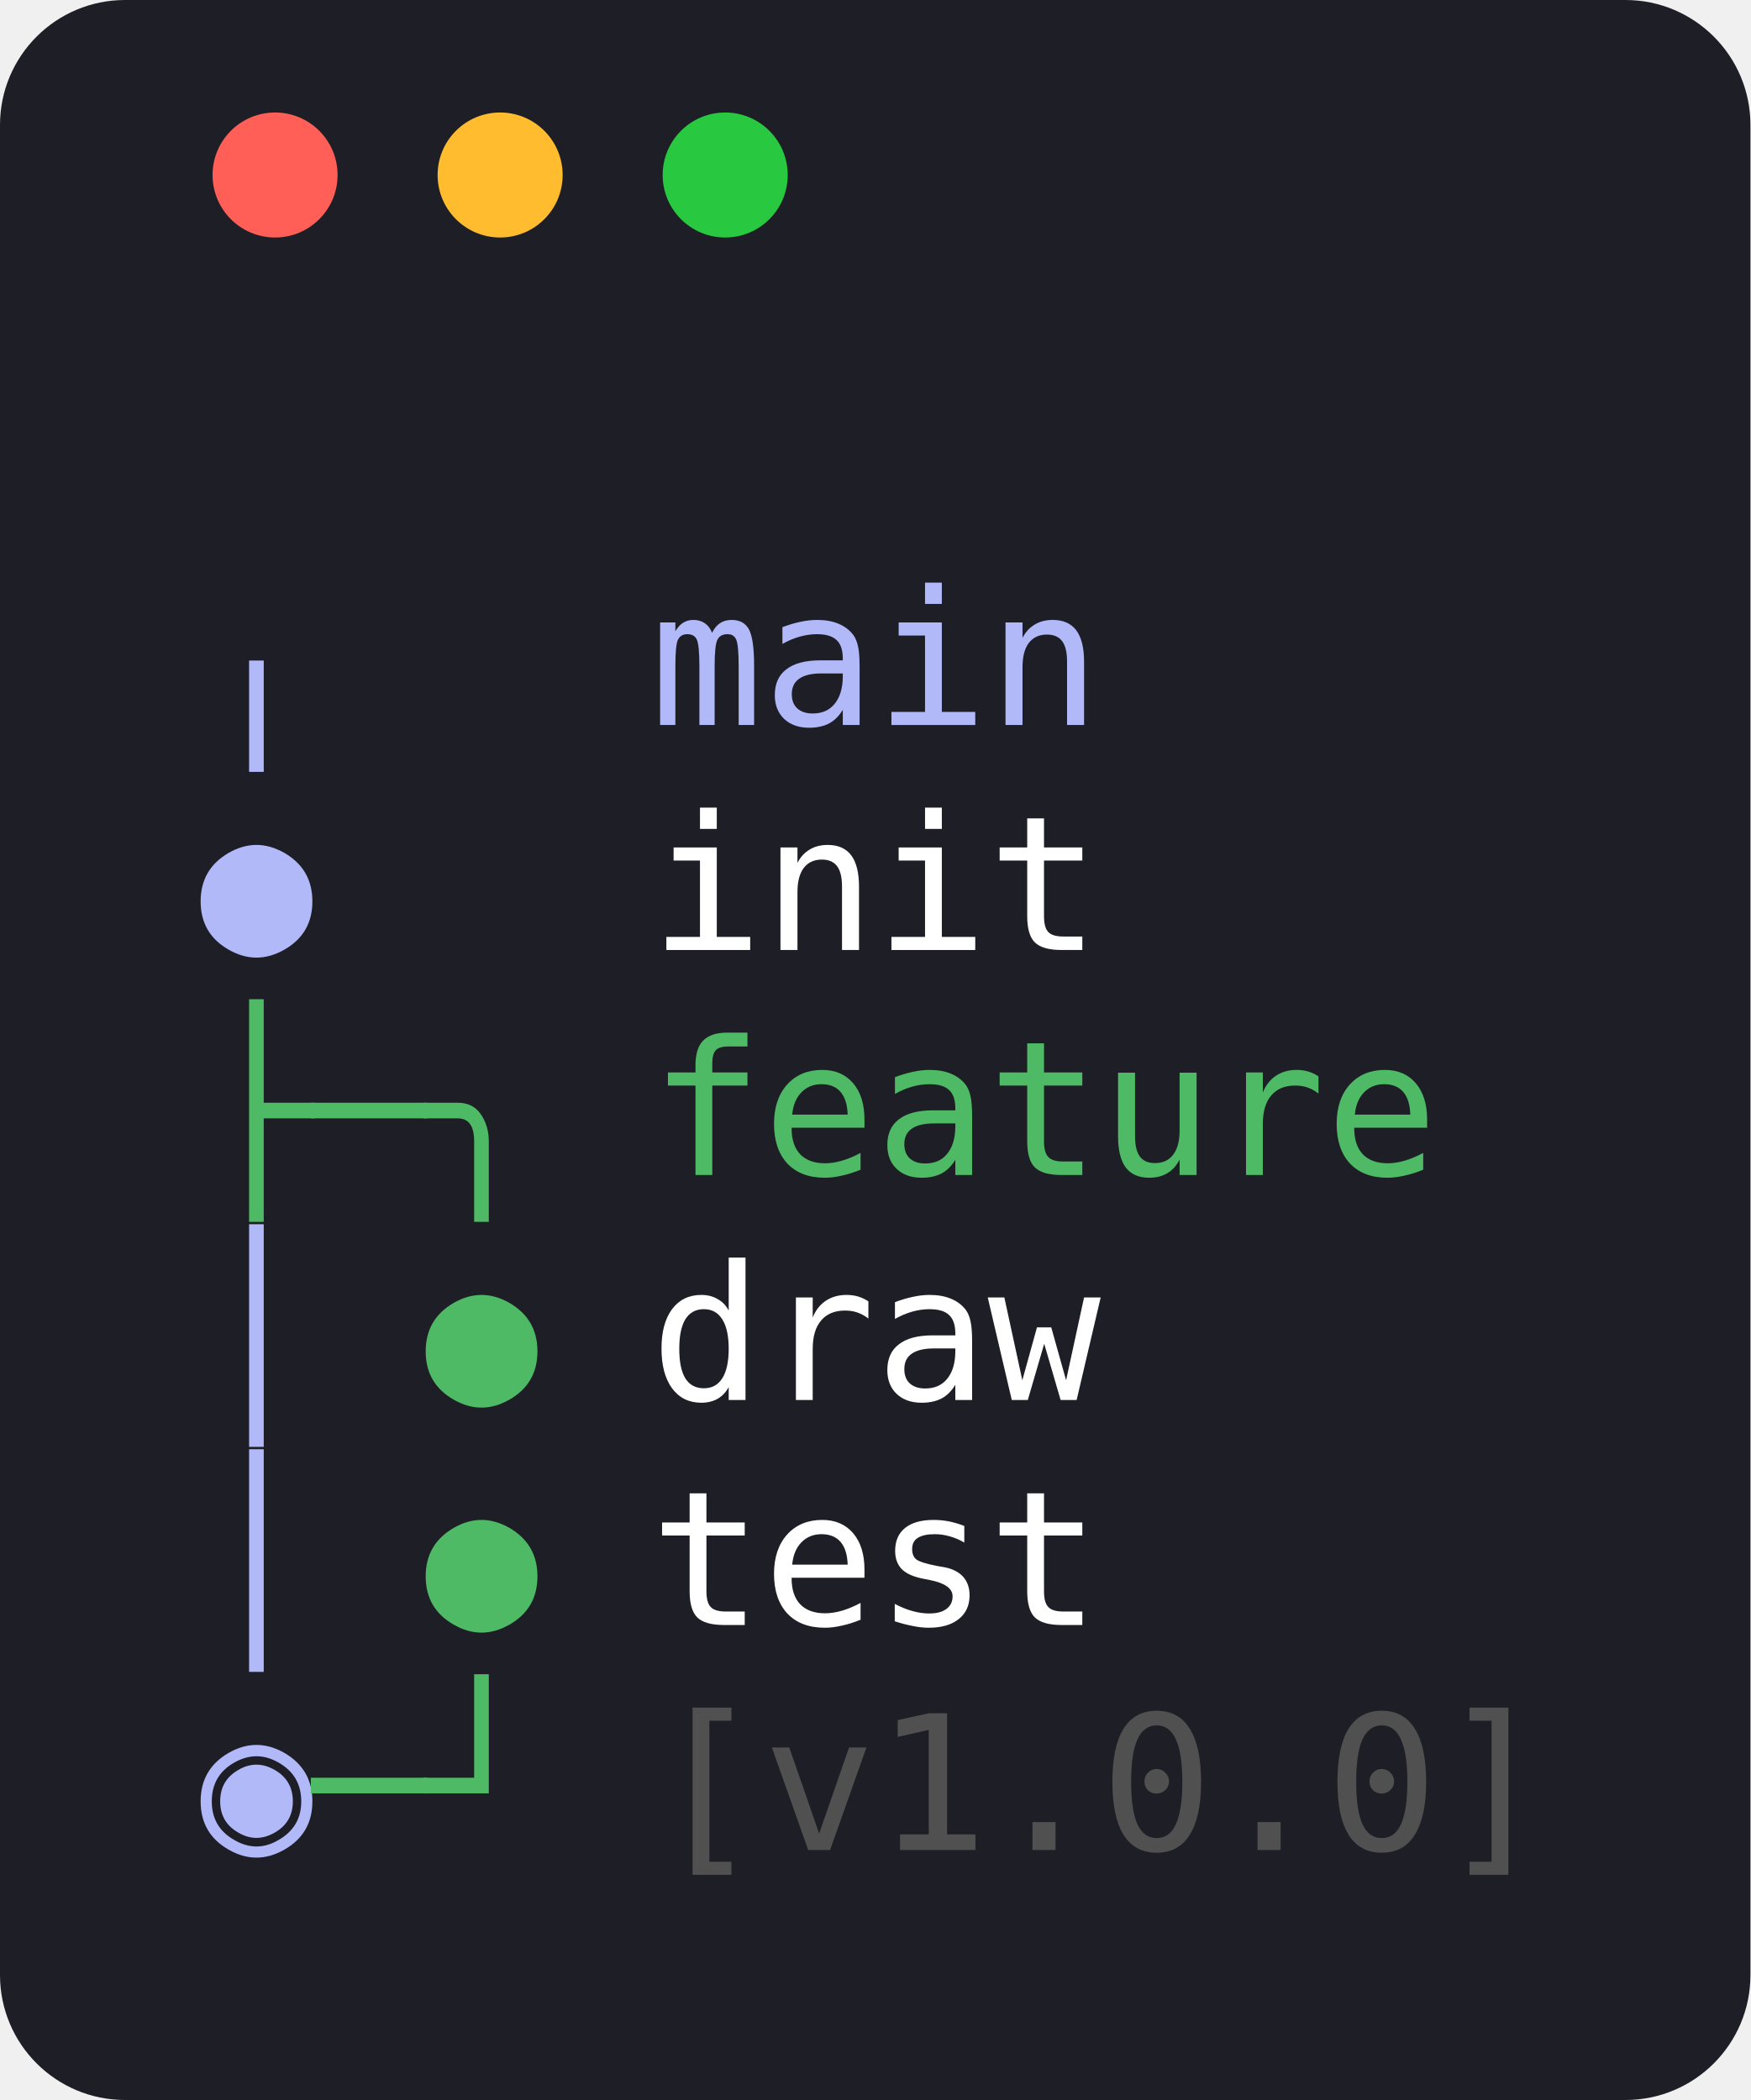
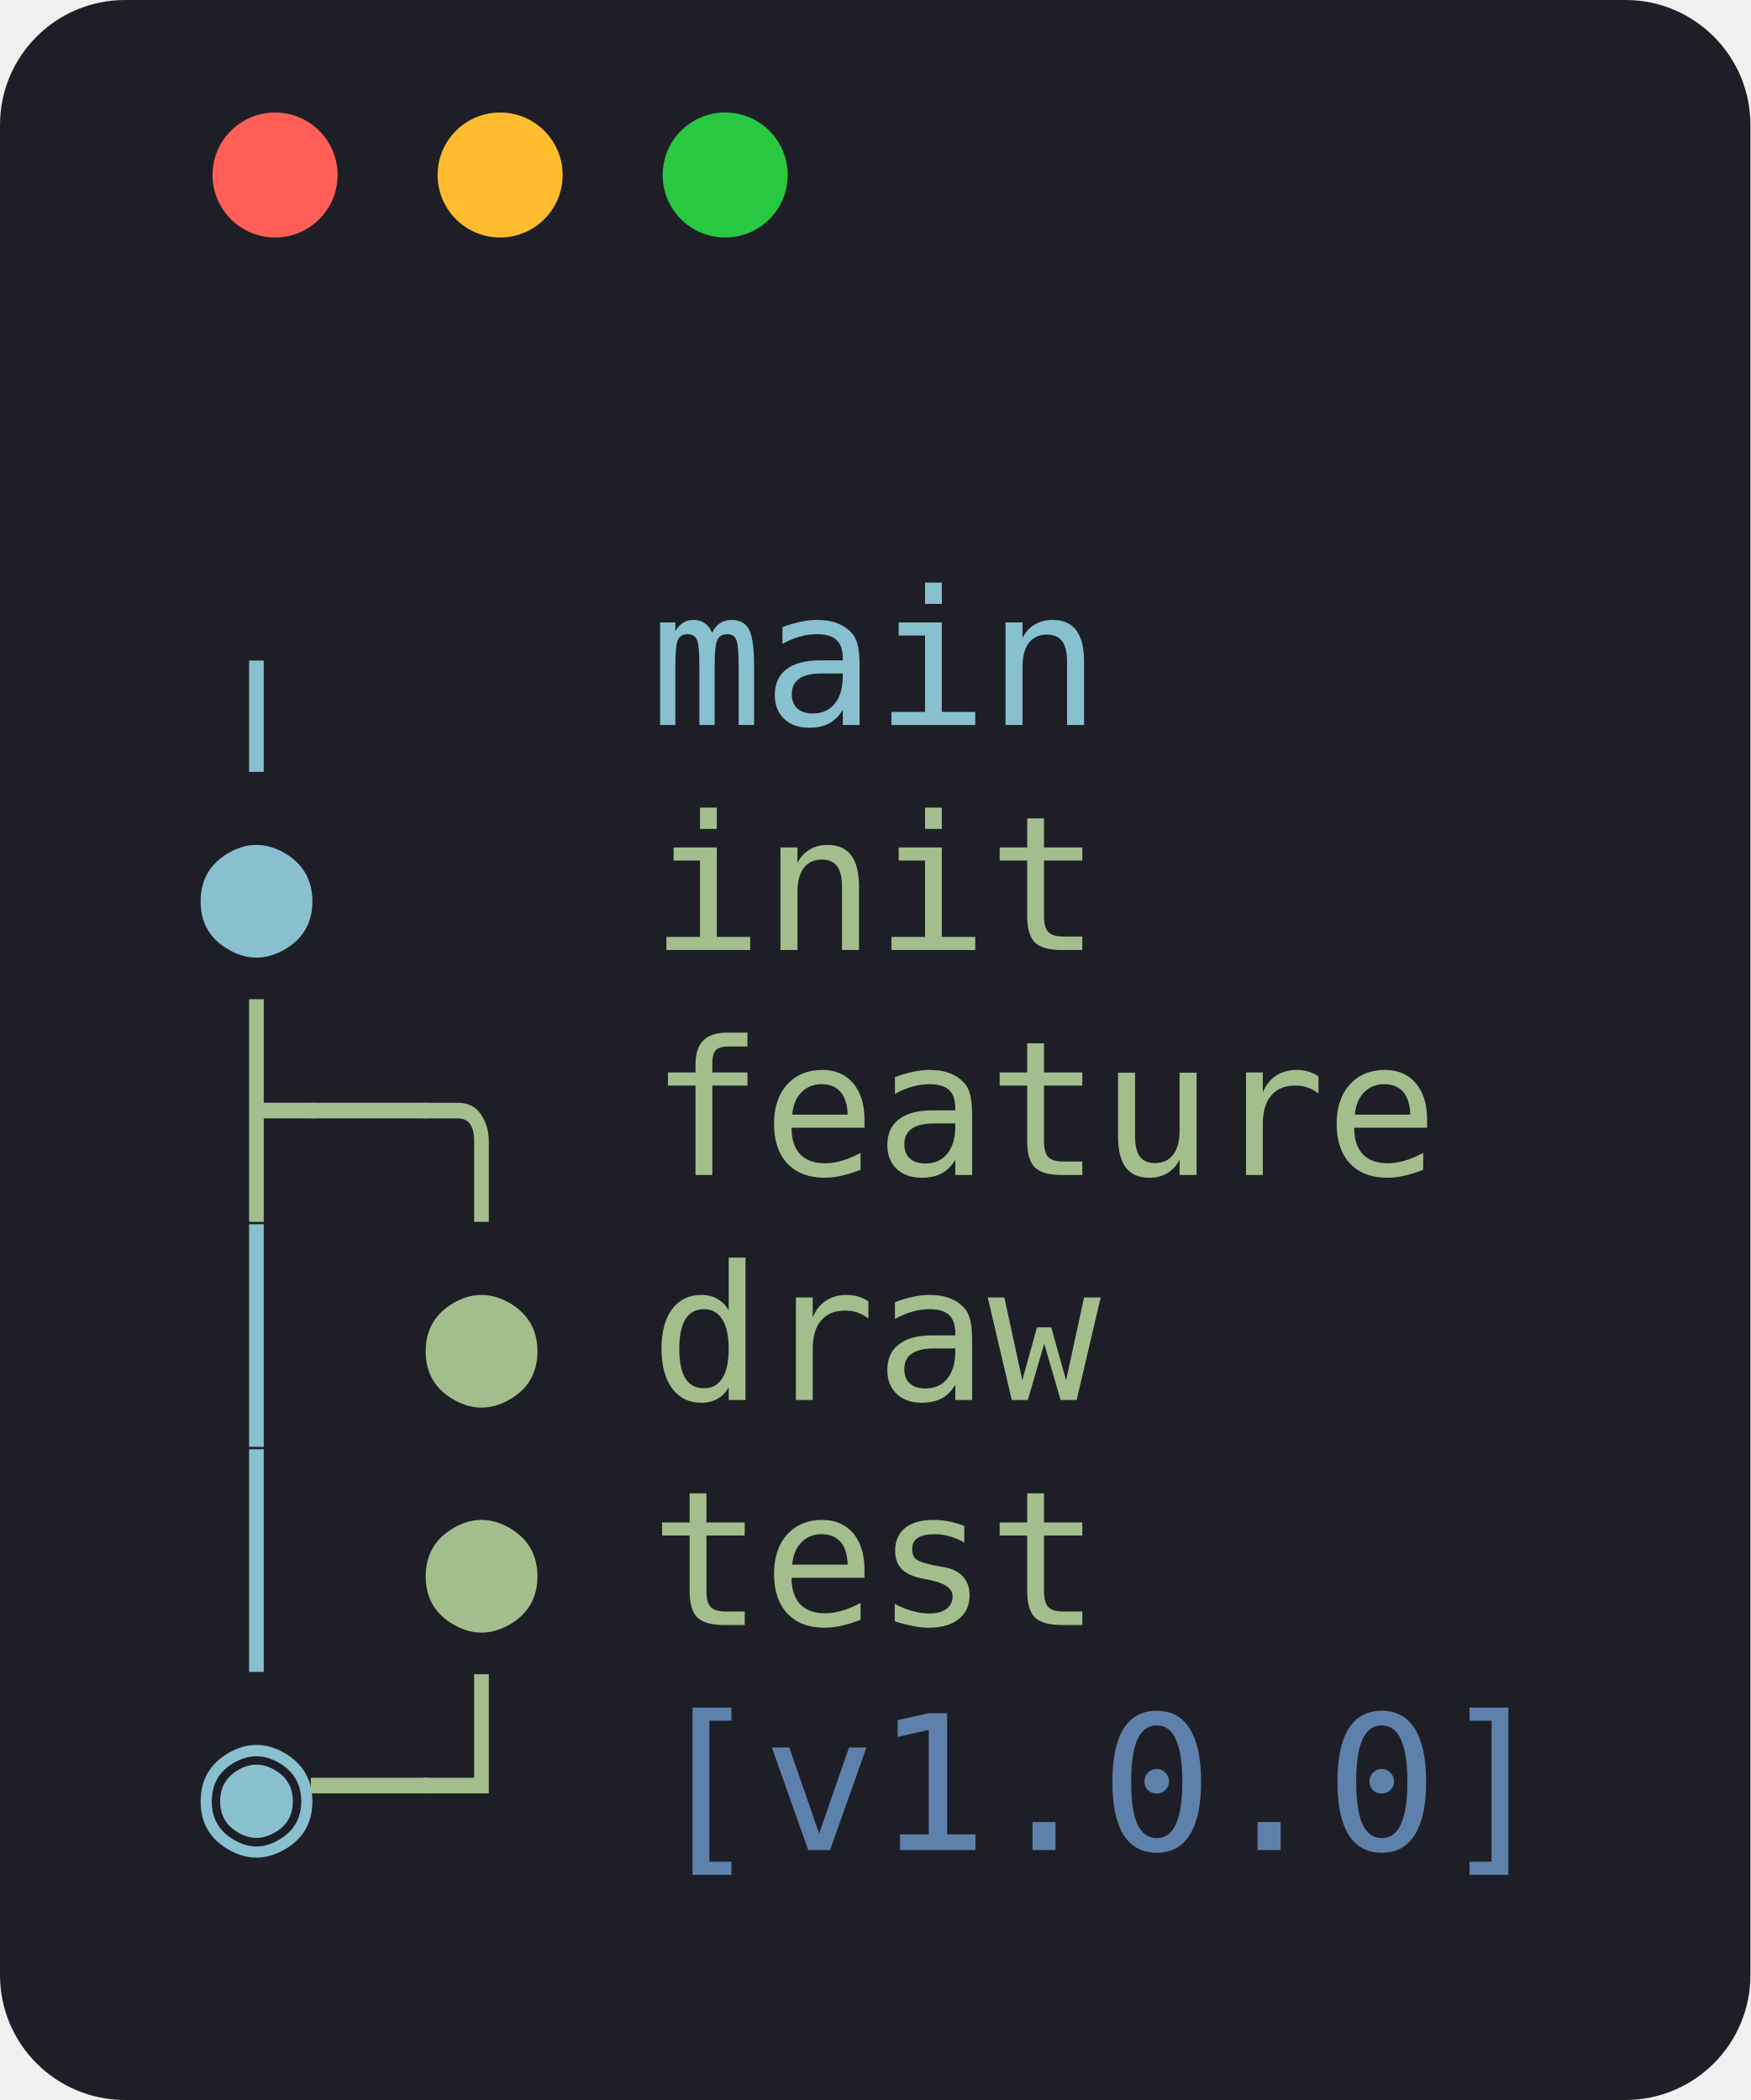
<svg xmlns="http://www.w3.org/2000/svg" width="140" height="168" viewBox="0 0 140 168" role="img" aria-label="gitgraph">
  <rect width="140" height="168" rx="10" fill="#1e1f26" />
  <circle cx="22" cy="14" r="5" fill="#ff5f57" />
  <circle cx="40" cy="14" r="5" fill="#febc2e" />
  <circle cx="58" cy="14" r="5" fill="#28c840" />
  <g transform="translate(16 44)" font-family="Menlo, Consolas, 'DejaVu Sans Mono', 'PingFang SC', 'Noto Sans Mono CJK SC', monospace" font-size="15">
-     <text x="0" y="14" fill="#b1b9f9">╷</text>
-     <text x="36" y="14" fill="#b1b9f9">m</text>
-     <text x="45" y="14" fill="#b1b9f9">a</text>
-     <text x="54" y="14" fill="#b1b9f9">i</text>
-     <text x="63" y="14" fill="#b1b9f9">n</text>
-     <text x="0" y="32" fill="#b1b9f9">●</text>
-     <text x="36" y="32" fill="#ffffff">i</text>
-     <text x="45" y="32" fill="#ffffff">n</text>
-     <text x="54" y="32" fill="#ffffff">i</text>
-     <text x="63" y="32" fill="#ffffff">t</text>
-     <text x="0" y="50" fill="#4eba65">├</text>
-     <text x="9" y="50" fill="#4eba65">─</text>
-     <text x="18" y="50" fill="#4eba65">╮</text>
-     <text x="36" y="50" fill="#4eba65">f</text>
-     <text x="45" y="50" fill="#4eba65">e</text>
-     <text x="54" y="50" fill="#4eba65">a</text>
-     <text x="63" y="50" fill="#4eba65">t</text>
-     <text x="72" y="50" fill="#4eba65">u</text>
-     <text x="81" y="50" fill="#4eba65">r</text>
-     <text x="90" y="50" fill="#4eba65">e</text>
-     <text x="0" y="68" fill="#b1b9f9">│</text>
-     <text x="18" y="68" fill="#4eba65">●</text>
-     <text x="36" y="68" fill="#ffffff">d</text>
-     <text x="45" y="68" fill="#ffffff">r</text>
-     <text x="54" y="68" fill="#ffffff">a</text>
-     <text x="63" y="68" fill="#ffffff">w</text>
-     <text x="0" y="86" fill="#b1b9f9">│</text>
-     <text x="18" y="86" fill="#4eba65">●</text>
-     <text x="36" y="86" fill="#ffffff">t</text>
-     <text x="45" y="86" fill="#ffffff">e</text>
-     <text x="54" y="86" fill="#ffffff">s</text>
-     <text x="63" y="86" fill="#ffffff">t</text>
-     <text x="0" y="104" fill="#b1b9f9">◉</text>
-     <text x="9" y="104" fill="#4eba65">─</text>
-     <text x="18" y="104" fill="#4eba65">┘</text>
-     <text x="36" y="104" fill="#505050">[</text>
-     <text x="45" y="104" fill="#505050">v</text>
-     <text x="54" y="104" fill="#505050">1</text>
-     <text x="63" y="104" fill="#505050">.</text>
-     <text x="72" y="104" fill="#505050">0</text>
-     <text x="81" y="104" fill="#505050">.</text>
-     <text x="90" y="104" fill="#505050">0</text>
-     <text x="99" y="104" fill="#505050">]</text>
+     <text x="0" y="14" fill="#88C0D0">╷</text>
+     <text x="36" y="14" fill="#88C0D0">m</text>
+     <text x="45" y="14" fill="#88C0D0">a</text>
+     <text x="54" y="14" fill="#88C0D0">i</text>
+     <text x="63" y="14" fill="#88C0D0">n</text>
+     <text x="0" y="32" fill="#88C0D0">●</text>
+     <text x="36" y="32" fill="#A3BE8C">i</text>
+     <text x="45" y="32" fill="#A3BE8C">n</text>
+     <text x="54" y="32" fill="#A3BE8C">i</text>
+     <text x="63" y="32" fill="#A3BE8C">t</text>
+     <text x="0" y="50" fill="#A3BE8C">├</text>
+     <text x="9" y="50" fill="#A3BE8C">─</text>
+     <text x="18" y="50" fill="#A3BE8C">╮</text>
+     <text x="36" y="50" fill="#A3BE8C">f</text>
+     <text x="45" y="50" fill="#A3BE8C">e</text>
+     <text x="54" y="50" fill="#A3BE8C">a</text>
+     <text x="63" y="50" fill="#A3BE8C">t</text>
+     <text x="72" y="50" fill="#A3BE8C">u</text>
+     <text x="81" y="50" fill="#A3BE8C">r</text>
+     <text x="90" y="50" fill="#A3BE8C">e</text>
+     <text x="0" y="68" fill="#88C0D0">│</text>
+     <text x="18" y="68" fill="#A3BE8C">●</text>
+     <text x="36" y="68" fill="#A3BE8C">d</text>
+     <text x="45" y="68" fill="#A3BE8C">r</text>
+     <text x="54" y="68" fill="#A3BE8C">a</text>
+     <text x="63" y="68" fill="#A3BE8C">w</text>
+     <text x="0" y="86" fill="#88C0D0">│</text>
+     <text x="18" y="86" fill="#A3BE8C">●</text>
+     <text x="36" y="86" fill="#A3BE8C">t</text>
+     <text x="45" y="86" fill="#A3BE8C">e</text>
+     <text x="54" y="86" fill="#A3BE8C">s</text>
+     <text x="63" y="86" fill="#A3BE8C">t</text>
+     <text x="0" y="104" fill="#88C0D0">◉</text>
+     <text x="9" y="104" fill="#A3BE8C">─</text>
+     <text x="18" y="104" fill="#A3BE8C">┘</text>
+     <text x="36" y="104" fill="#5E81AC">[</text>
+     <text x="45" y="104" fill="#5E81AC">v</text>
+     <text x="54" y="104" fill="#5E81AC">1</text>
+     <text x="63" y="104" fill="#5E81AC">.</text>
+     <text x="72" y="104" fill="#5E81AC">0</text>
+     <text x="81" y="104" fill="#5E81AC">.</text>
+     <text x="90" y="104" fill="#5E81AC">0</text>
+     <text x="99" y="104" fill="#5E81AC">]</text>
  </g>
</svg>
